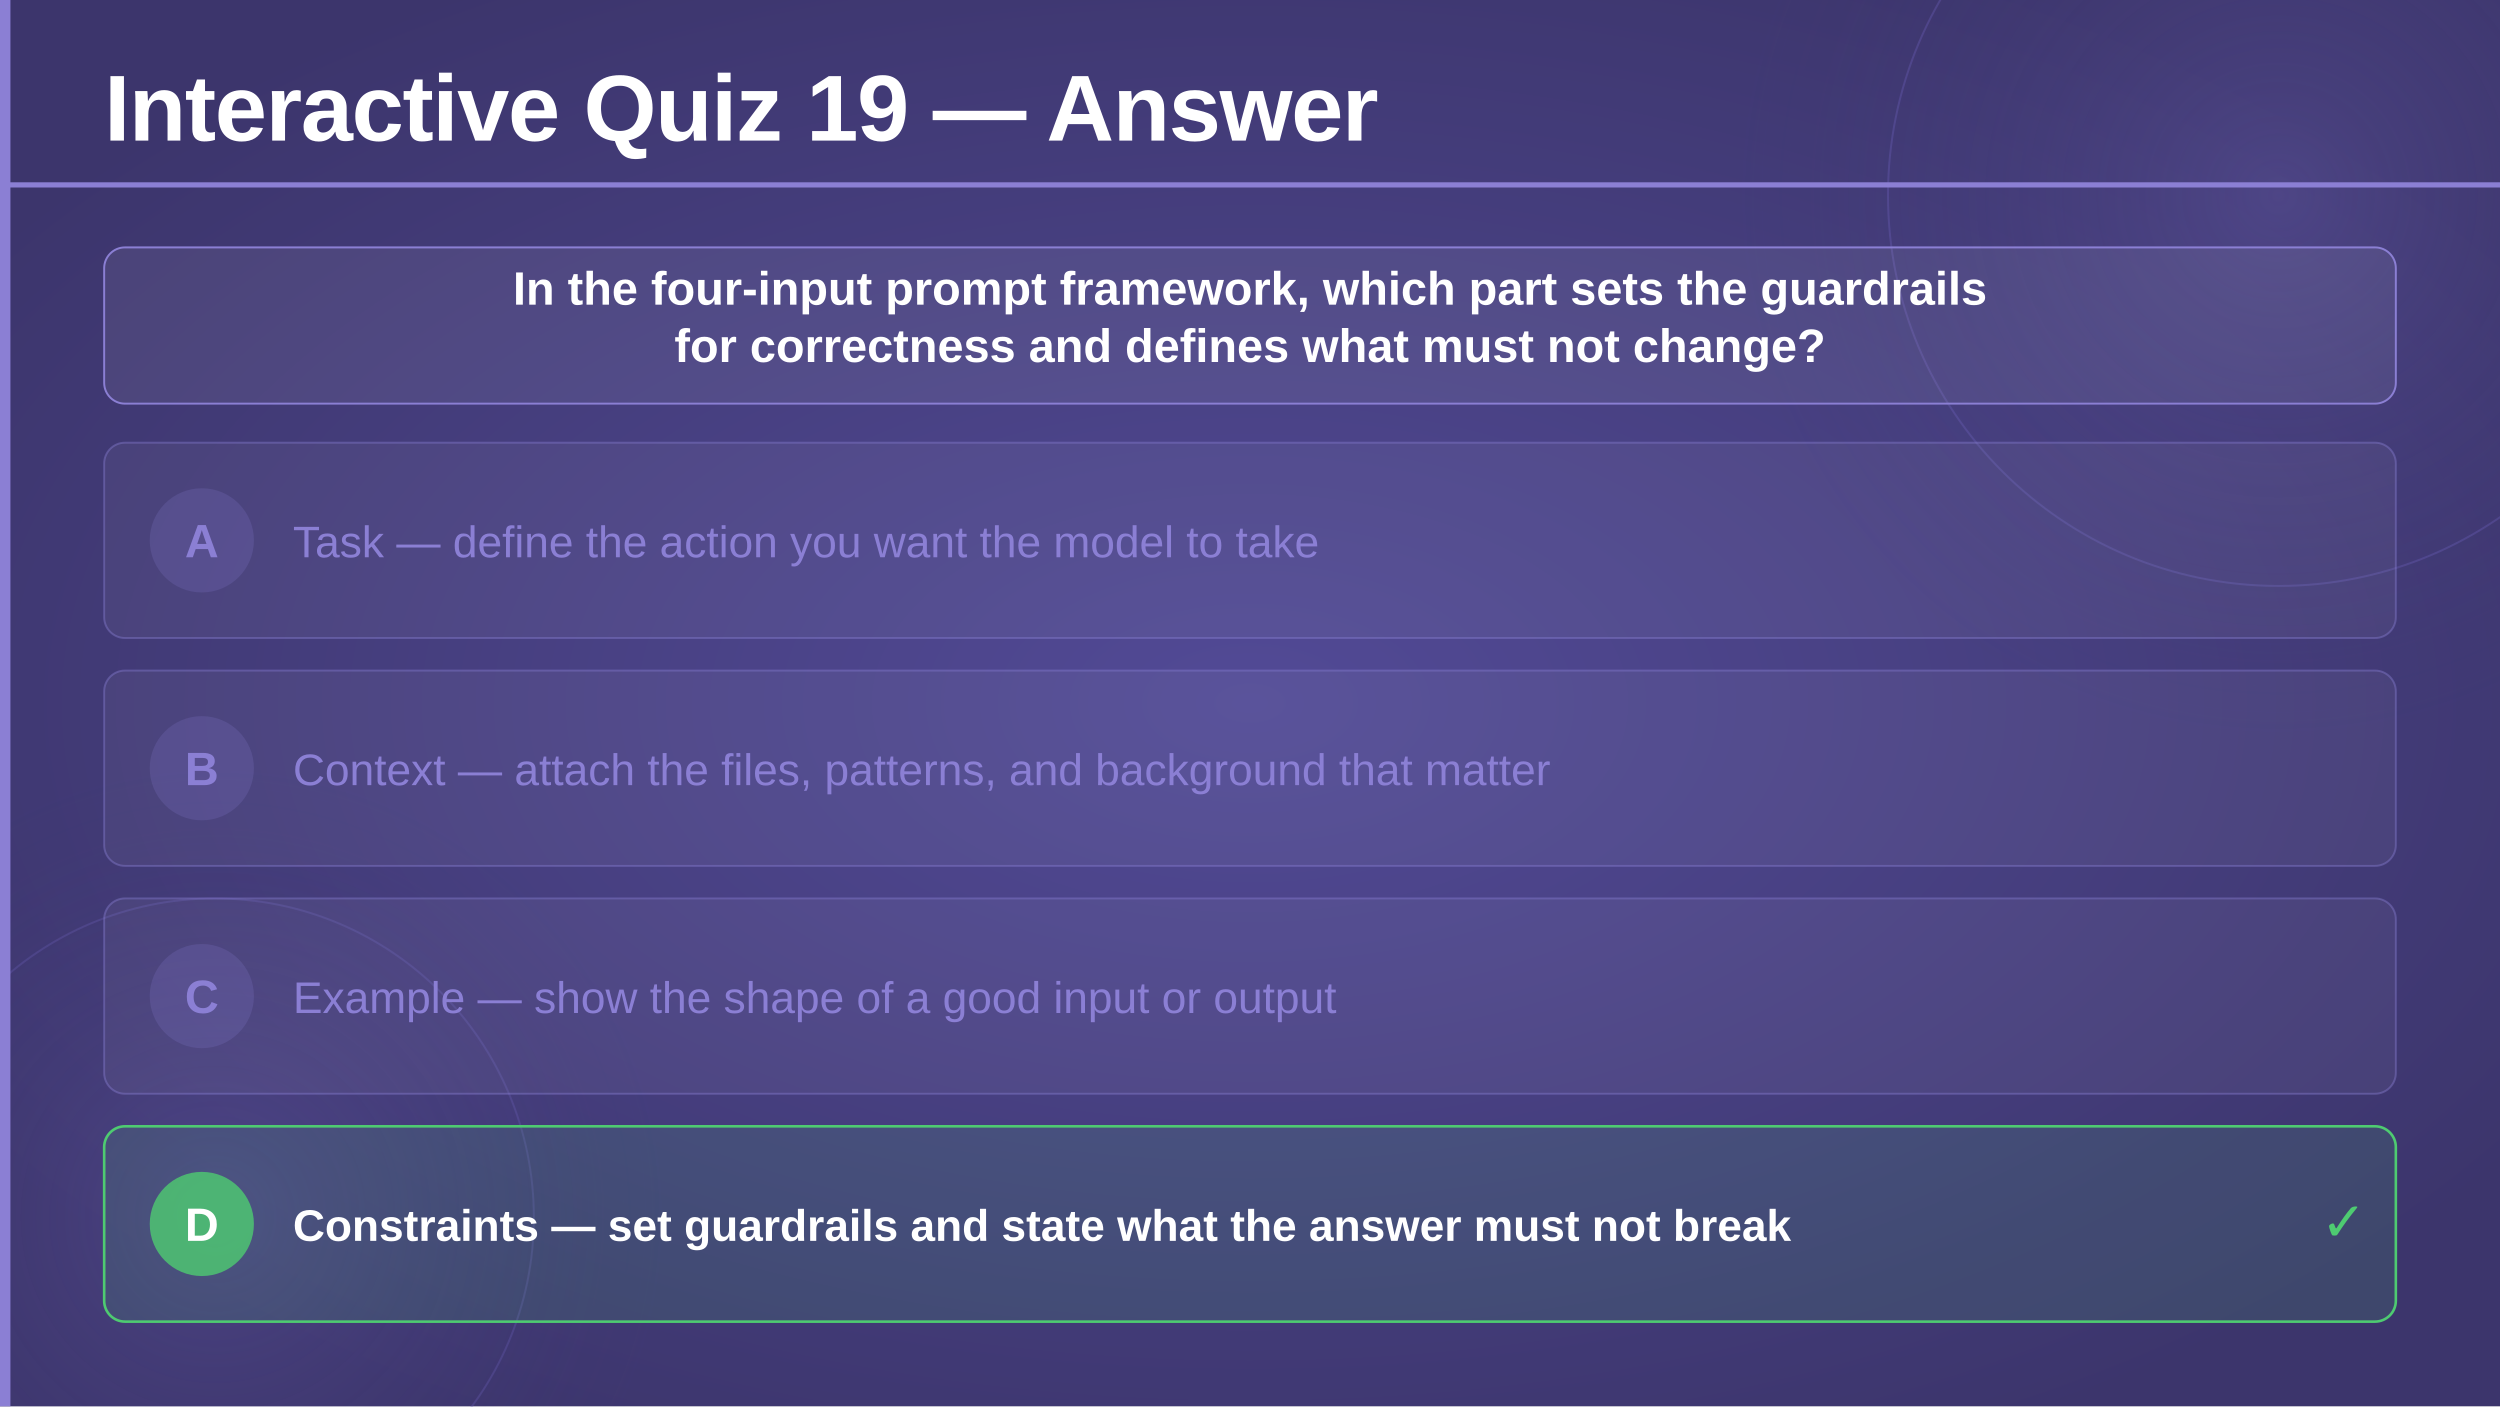
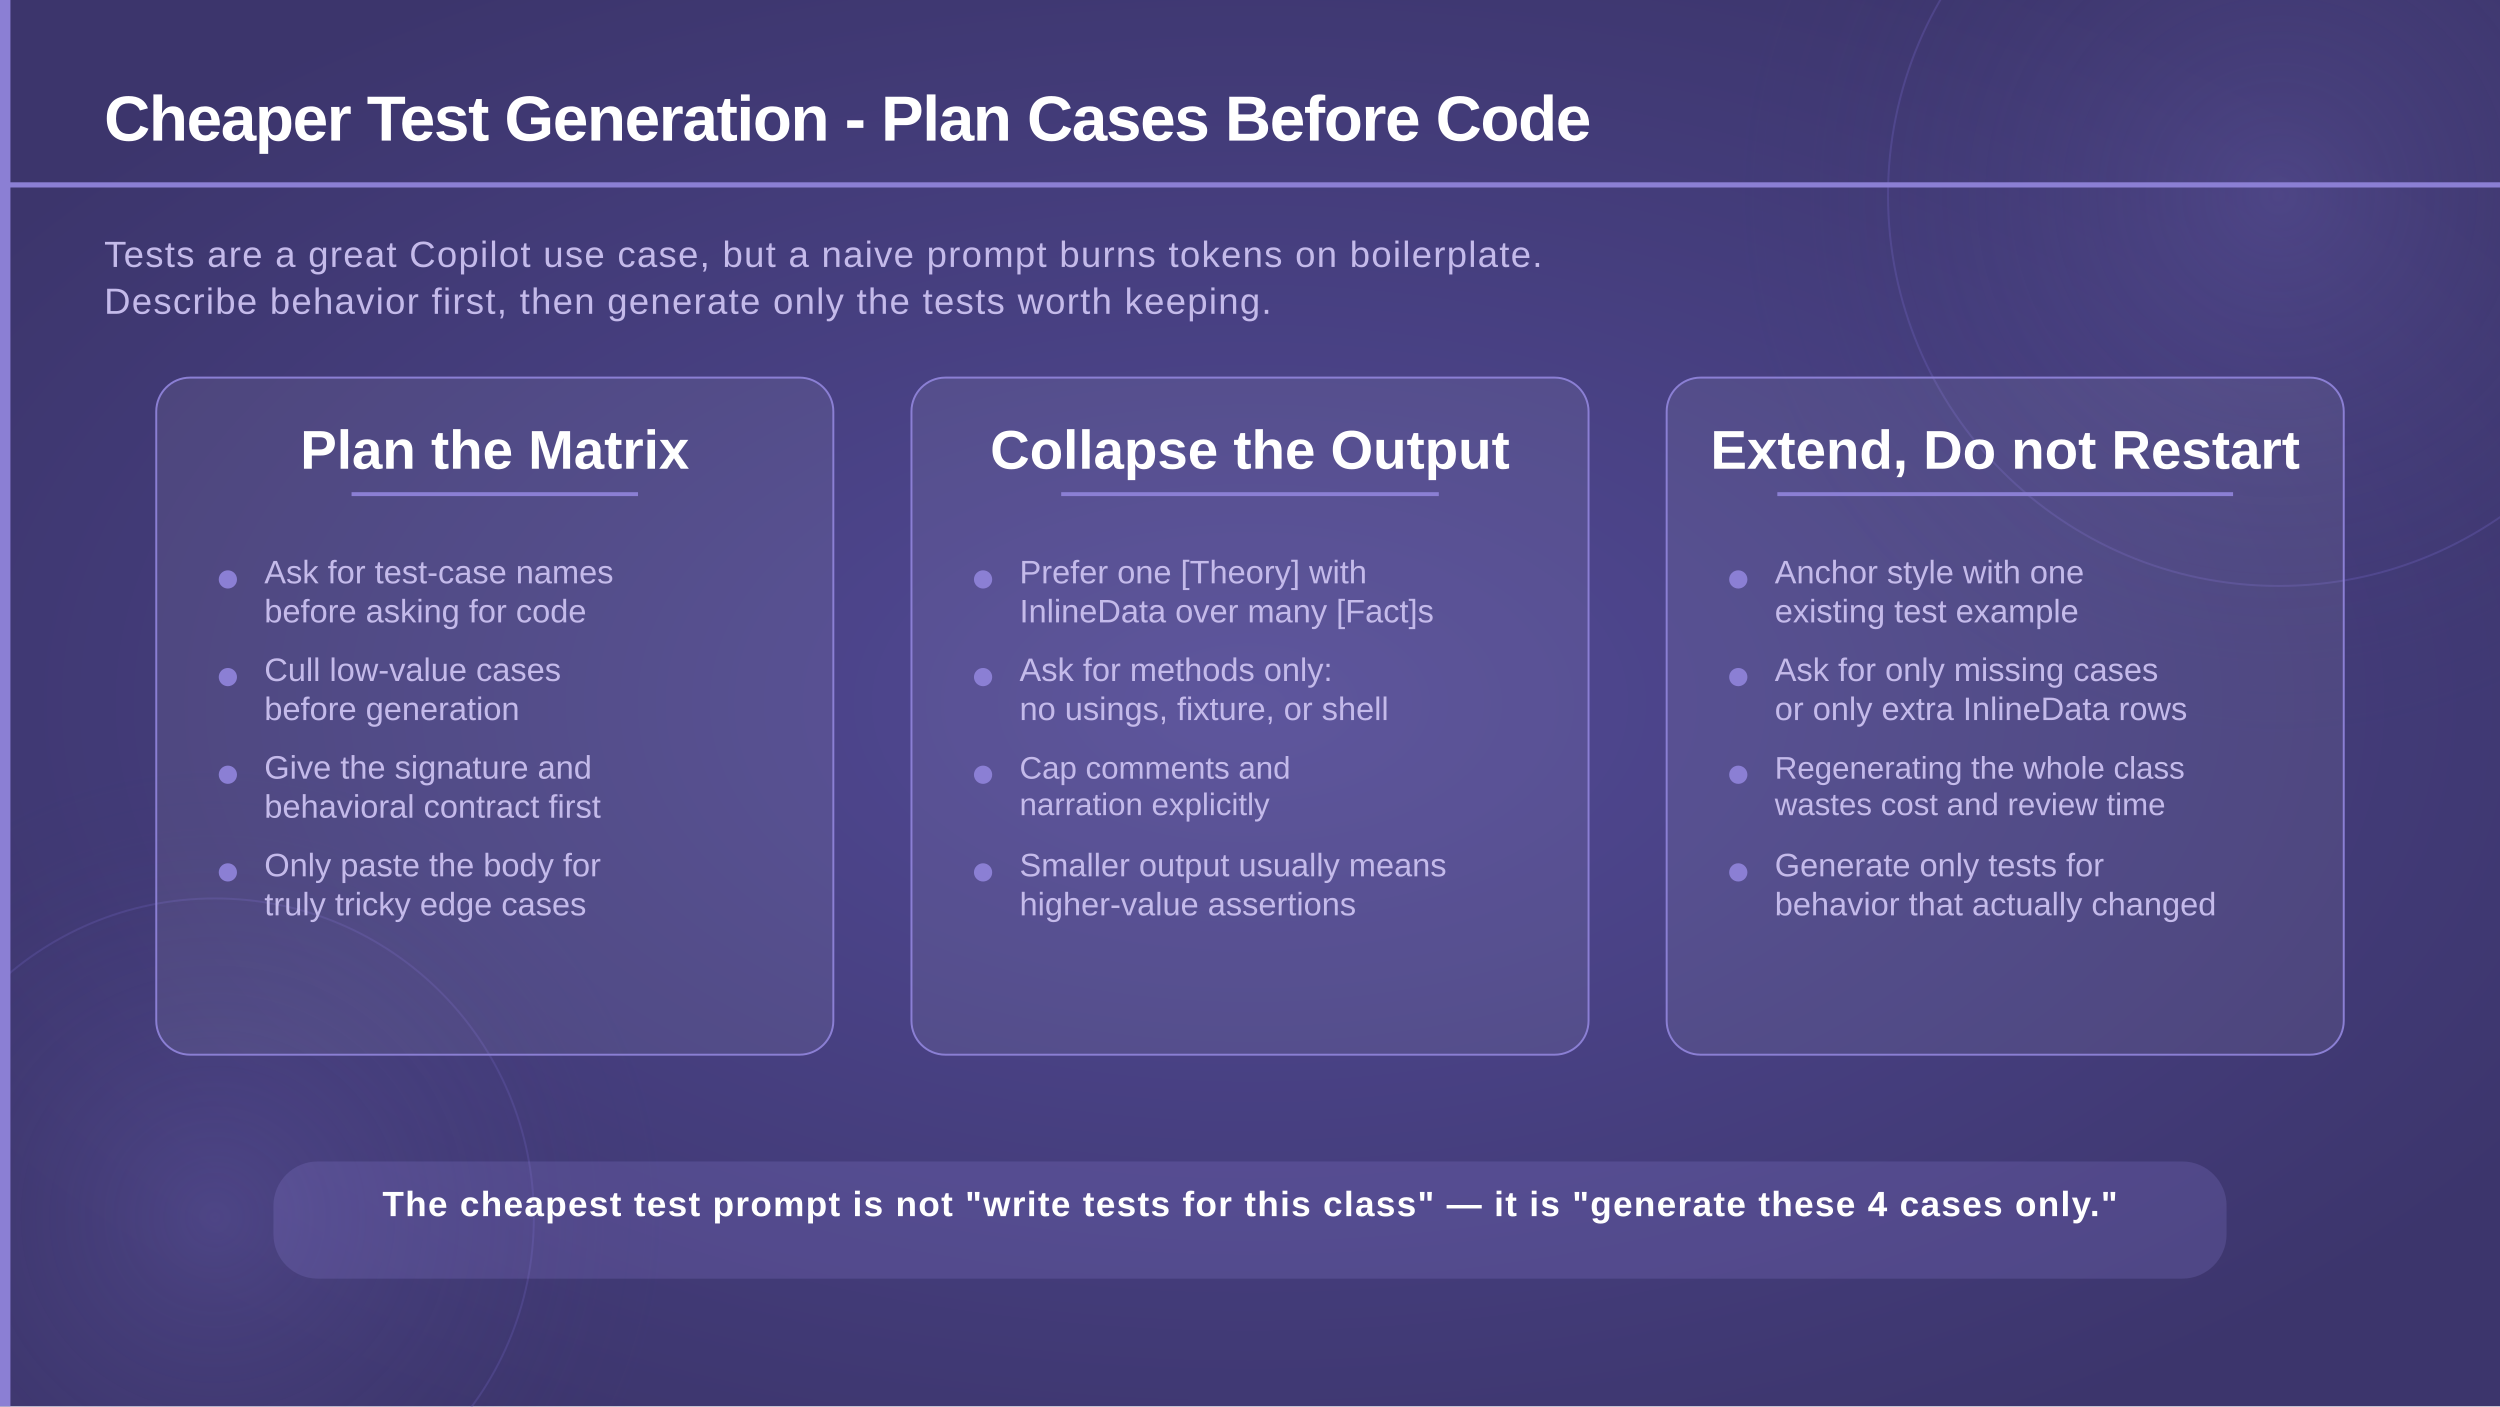
<svg xmlns="http://www.w3.org/2000/svg" viewBox="0 0 1920 1080" width="1920" height="1080">
  <defs>
    <radialGradient id="bgGlow" cx="50%" cy="50%" r="60%">
      <stop offset="0%" stop-color="#524a96" stop-opacity="1" />
      <stop offset="100%" stop-color="#3c356c" stop-opacity="1" />
    </radialGradient>
    <radialGradient id="circleGlow" cx="50%" cy="50%" r="50%">
      <stop offset="0%" stop-color="#7c70c8" stop-opacity="0.25" />
      <stop offset="100%" stop-color="#3c356c" stop-opacity="0" />
    </radialGradient>
  </defs>
  <rect width="1920" height="1080" fill="url(#bgGlow)" />
  <circle cx="1750" cy="150" r="420" fill="url(#circleGlow)" />
  <circle cx="1750" cy="150" r="300" fill="none" stroke="#6a5fb8" stroke-width="1.5" opacity="0.35" />
  <circle cx="165" cy="935" r="350" fill="url(#circleGlow)" />
  <circle cx="165" cy="935" r="245" fill="none" stroke="#6a5fb8" stroke-width="1.5" opacity="0.3" />
-   <rect x="0" y="0" width="8" height="1080" fill="#8b7fd4" rx="0" />
-   <text x="80" y="108" font-family="'Segoe UI', 'Helvetica Neue', Arial, sans-serif" font-size="72" font-weight="700" fill="#ffffff" letter-spacing="-1">Interactive Quiz 19 — Answer</text>
-   <rect x="0" y="140" width="1920" height="4" fill="#8b7fd4" rx="0" />
-   <rect x="80" y="190" width="1760" height="120" rx="16" fill="#ffffff" fill-opacity="0.07" stroke="#8b7fd4" stroke-width="1.5" />
-   <text x="960" y="234" text-anchor="middle" font-family="'Segoe UI', 'Helvetica Neue', Arial, sans-serif" font-size="36" font-weight="600" fill="#ffffff">In the four-input prompt framework, which part sets the guardrails</text>
-   <text x="960" y="278" text-anchor="middle" font-family="'Segoe UI', 'Helvetica Neue', Arial, sans-serif" font-size="36" font-weight="600" fill="#ffffff">for correctness and defines what must not change?</text>
-   <rect x="80" y="340" width="1760" height="150" rx="16" fill="#ffffff" fill-opacity="0.05" stroke="#8b7fd4" stroke-opacity="0.4" stroke-width="1.5" />
-   <circle cx="155" cy="415" r="40" fill="#8b7fd4" fill-opacity="0.2" />
-   <text x="155" y="428" text-anchor="middle" font-family="'Segoe UI', 'Helvetica Neue', Arial, sans-serif" font-size="36" font-weight="700" fill="#8b7fd4">A</text>
-   <text x="225" y="428" font-family="'Segoe UI', 'Helvetica Neue', Arial, sans-serif" font-size="34" font-weight="300" fill="#8b7fd4">Task — define the action you want the model to take</text>
-   <rect x="80" y="515" width="1760" height="150" rx="16" fill="#ffffff" fill-opacity="0.05" stroke="#8b7fd4" stroke-opacity="0.4" stroke-width="1.5" />
-   <circle cx="155" cy="590" r="40" fill="#8b7fd4" fill-opacity="0.2" />
-   <text x="155" y="603" text-anchor="middle" font-family="'Segoe UI', 'Helvetica Neue', Arial, sans-serif" font-size="36" font-weight="700" fill="#8b7fd4">B</text>
-   <text x="225" y="603" font-family="'Segoe UI', 'Helvetica Neue', Arial, sans-serif" font-size="34" font-weight="300" fill="#8b7fd4">Context — attach the files, patterns, and background that matter</text>
-   <rect x="80" y="690" width="1760" height="150" rx="16" fill="#ffffff" fill-opacity="0.05" stroke="#8b7fd4" stroke-opacity="0.4" stroke-width="1.5" />
-   <circle cx="155" cy="765" r="40" fill="#8b7fd4" fill-opacity="0.2" />
-   <text x="155" y="778" text-anchor="middle" font-family="'Segoe UI', 'Helvetica Neue', Arial, sans-serif" font-size="36" font-weight="700" fill="#8b7fd4">C</text>
-   <text x="225" y="778" font-family="'Segoe UI', 'Helvetica Neue', Arial, sans-serif" font-size="34" font-weight="300" fill="#8b7fd4">Example — show the shape of a good input or output</text>
-   <rect x="80" y="865" width="1760" height="150" rx="16" fill="#4ecb71" fill-opacity="0.12" stroke="#4ecb71" stroke-width="2" />
-   <circle cx="155" cy="940" r="40" fill="#4ecb71" fill-opacity="0.8" />
-   <text x="155" y="953" text-anchor="middle" font-family="'Segoe UI', 'Helvetica Neue', Arial, sans-serif" font-size="36" font-weight="700" fill="#ffffff">D</text>
-   <text x="225" y="953" font-family="'Segoe UI', 'Helvetica Neue', Arial, sans-serif" font-size="34" font-weight="600" fill="#ffffff">Constraints — set guardrails and state what the answer must not break</text>
-   <text x="1800" y="953" text-anchor="middle" font-family="'Segoe UI', 'Helvetica Neue', Arial, sans-serif" font-size="42" font-weight="700" fill="#4ecb71">✓</text>
+   <rect x="0" y="0" width="8" height="1080" fill="#8b7fd4" />
+   <text x="80" y="108" font-family="'Segoe UI', 'Helvetica Neue', Arial, sans-serif" font-size="49" font-weight="700" fill="#ffffff" letter-spacing="-1">Cheaper Test Generation - Plan Cases Before Code</text>
+   <rect x="0" y="140" width="1920" height="4" fill="#8b7fd4" />
+   <text x="80" y="205" font-family="'Segoe UI', 'Helvetica Neue', Arial, sans-serif" font-size="28" font-weight="300" fill="#c4baea" letter-spacing="1">Tests are a great Copilot use case, but a naive prompt burns tokens on boilerplate.</text>
+   <text x="80" y="241" font-family="'Segoe UI', 'Helvetica Neue', Arial, sans-serif" font-size="28" font-weight="300" fill="#c4baea" letter-spacing="1">Describe behavior first, then generate only the tests worth keeping.</text>
+   <rect x="120" y="290" width="520" height="520" rx="26" fill="#ffffff" fill-opacity="0.07" stroke="#8b7fd4" stroke-width="1.5" />
+   <text x="380" y="360" text-anchor="middle" font-family="'Segoe UI', 'Helvetica Neue', Arial, sans-serif" font-size="42" font-weight="700" fill="#ffffff">Plan the Matrix</text>
+   <rect x="270" y="378" width="220" height="3" fill="#8b7fd4" />
+   <circle cx="175" cy="445" r="7" fill="#8b7fd4" />
+   <text x="203" y="448" font-family="'Segoe UI', 'Helvetica Neue', Arial, sans-serif" font-size="25" font-weight="300" fill="#c4baea">Ask for test-case names</text>
+   <text x="203" y="478" font-family="'Segoe UI', 'Helvetica Neue', Arial, sans-serif" font-size="25" font-weight="300" fill="#c4baea">before asking for code</text>
+   <circle cx="175" cy="520" r="7" fill="#8b7fd4" />
+   <text x="203" y="523" font-family="'Segoe UI', 'Helvetica Neue', Arial, sans-serif" font-size="25" font-weight="300" fill="#c4baea">Cull low-value cases</text>
+   <text x="203" y="553" font-family="'Segoe UI', 'Helvetica Neue', Arial, sans-serif" font-size="25" font-weight="300" fill="#c4baea">before generation</text>
+   <circle cx="175" cy="595" r="7" fill="#8b7fd4" />
+   <text x="203" y="598" font-family="'Segoe UI', 'Helvetica Neue', Arial, sans-serif" font-size="25" font-weight="300" fill="#c4baea">Give the signature and</text>
+   <text x="203" y="628" font-family="'Segoe UI', 'Helvetica Neue', Arial, sans-serif" font-size="25" font-weight="300" fill="#c4baea">behavioral contract first</text>
+   <circle cx="175" cy="670" r="7" fill="#8b7fd4" />
+   <text x="203" y="673" font-family="'Segoe UI', 'Helvetica Neue', Arial, sans-serif" font-size="25" font-weight="300" fill="#c4baea">Only paste the body for</text>
+   <text x="203" y="703" font-family="'Segoe UI', 'Helvetica Neue', Arial, sans-serif" font-size="25" font-weight="300" fill="#c4baea">truly tricky edge cases</text>
+   <rect x="700" y="290" width="520" height="520" rx="26" fill="#ffffff" fill-opacity="0.07" stroke="#8b7fd4" stroke-width="1.5" />
+   <text x="960" y="360" text-anchor="middle" font-family="'Segoe UI', 'Helvetica Neue', Arial, sans-serif" font-size="42" font-weight="700" fill="#ffffff">Collapse the Output</text>
+   <rect x="815" y="378" width="290" height="3" fill="#8b7fd4" />
+   <circle cx="755" cy="445" r="7" fill="#8b7fd4" />
+   <text x="783" y="448" font-family="'Segoe UI', 'Helvetica Neue', Arial, sans-serif" font-size="25" font-weight="300" fill="#c4baea">Prefer one [Theory] with</text>
+   <text x="783" y="478" font-family="'Segoe UI', 'Helvetica Neue', Arial, sans-serif" font-size="25" font-weight="300" fill="#c4baea">InlineData over many [Fact]s</text>
+   <circle cx="755" cy="520" r="7" fill="#8b7fd4" />
+   <text x="783" y="523" font-family="'Segoe UI', 'Helvetica Neue', Arial, sans-serif" font-size="25" font-weight="300" fill="#c4baea">Ask for methods only:</text>
+   <text x="783" y="553" font-family="'Segoe UI', 'Helvetica Neue', Arial, sans-serif" font-size="25" font-weight="300" fill="#c4baea">no usings, fixture, or shell</text>
+   <circle cx="755" cy="595" r="7" fill="#8b7fd4" />
+   <text x="783" y="598" font-family="'Segoe UI', 'Helvetica Neue', Arial, sans-serif" font-size="24" font-weight="300" fill="#c4baea">Cap comments and</text>
+   <text x="783" y="626" font-family="'Segoe UI', 'Helvetica Neue', Arial, sans-serif" font-size="24" font-weight="300" fill="#c4baea">narration explicitly</text>
+   <circle cx="755" cy="670" r="7" fill="#8b7fd4" />
+   <text x="783" y="673" font-family="'Segoe UI', 'Helvetica Neue', Arial, sans-serif" font-size="25" font-weight="300" fill="#c4baea">Smaller output usually means</text>
+   <text x="783" y="703" font-family="'Segoe UI', 'Helvetica Neue', Arial, sans-serif" font-size="25" font-weight="300" fill="#c4baea">higher-value assertions</text>
+   <rect x="1280" y="290" width="520" height="520" rx="26" fill="#ffffff" fill-opacity="0.07" stroke="#8b7fd4" stroke-width="1.5" />
+   <text x="1540" y="360" text-anchor="middle" font-family="'Segoe UI', 'Helvetica Neue', Arial, sans-serif" font-size="42" font-weight="700" fill="#ffffff">Extend, Do not Restart</text>
+   <rect x="1365" y="378" width="350" height="3" fill="#8b7fd4" />
+   <circle cx="1335" cy="445" r="7" fill="#8b7fd4" />
+   <text x="1363" y="448" font-family="'Segoe UI', 'Helvetica Neue', Arial, sans-serif" font-size="25" font-weight="300" fill="#c4baea">Anchor style with one</text>
+   <text x="1363" y="478" font-family="'Segoe UI', 'Helvetica Neue', Arial, sans-serif" font-size="25" font-weight="300" fill="#c4baea">existing test example</text>
+   <circle cx="1335" cy="520" r="7" fill="#8b7fd4" />
+   <text x="1363" y="523" font-family="'Segoe UI', 'Helvetica Neue', Arial, sans-serif" font-size="25" font-weight="300" fill="#c4baea">Ask for only missing cases</text>
+   <text x="1363" y="553" font-family="'Segoe UI', 'Helvetica Neue', Arial, sans-serif" font-size="25" font-weight="300" fill="#c4baea">or only extra InlineData rows</text>
+   <circle cx="1335" cy="595" r="7" fill="#8b7fd4" />
+   <text x="1363" y="598" font-family="'Segoe UI', 'Helvetica Neue', Arial, sans-serif" font-size="24" font-weight="300" fill="#c4baea">Regenerating the whole class</text>
+   <text x="1363" y="626" font-family="'Segoe UI', 'Helvetica Neue', Arial, sans-serif" font-size="24" font-weight="300" fill="#c4baea">wastes cost and review time</text>
+   <circle cx="1335" cy="670" r="7" fill="#8b7fd4" />
+   <text x="1363" y="673" font-family="'Segoe UI', 'Helvetica Neue', Arial, sans-serif" font-size="25" font-weight="300" fill="#c4baea">Generate only tests for</text>
+   <text x="1363" y="703" font-family="'Segoe UI', 'Helvetica Neue', Arial, sans-serif" font-size="25" font-weight="300" fill="#c4baea">behavior that actually changed</text>
+   <rect x="210" y="892" width="1500" height="90" rx="34" fill="#8b7fd4" opacity="0.22" />
+   <text x="960" y="934" text-anchor="middle" font-family="'Segoe UI', 'Helvetica Neue', Arial, sans-serif" font-size="27" font-weight="600" fill="#ffffff" letter-spacing="1">The cheapest test prompt is not "write tests for this class" — it is "generate these 4 cases only."</text>
</svg>
